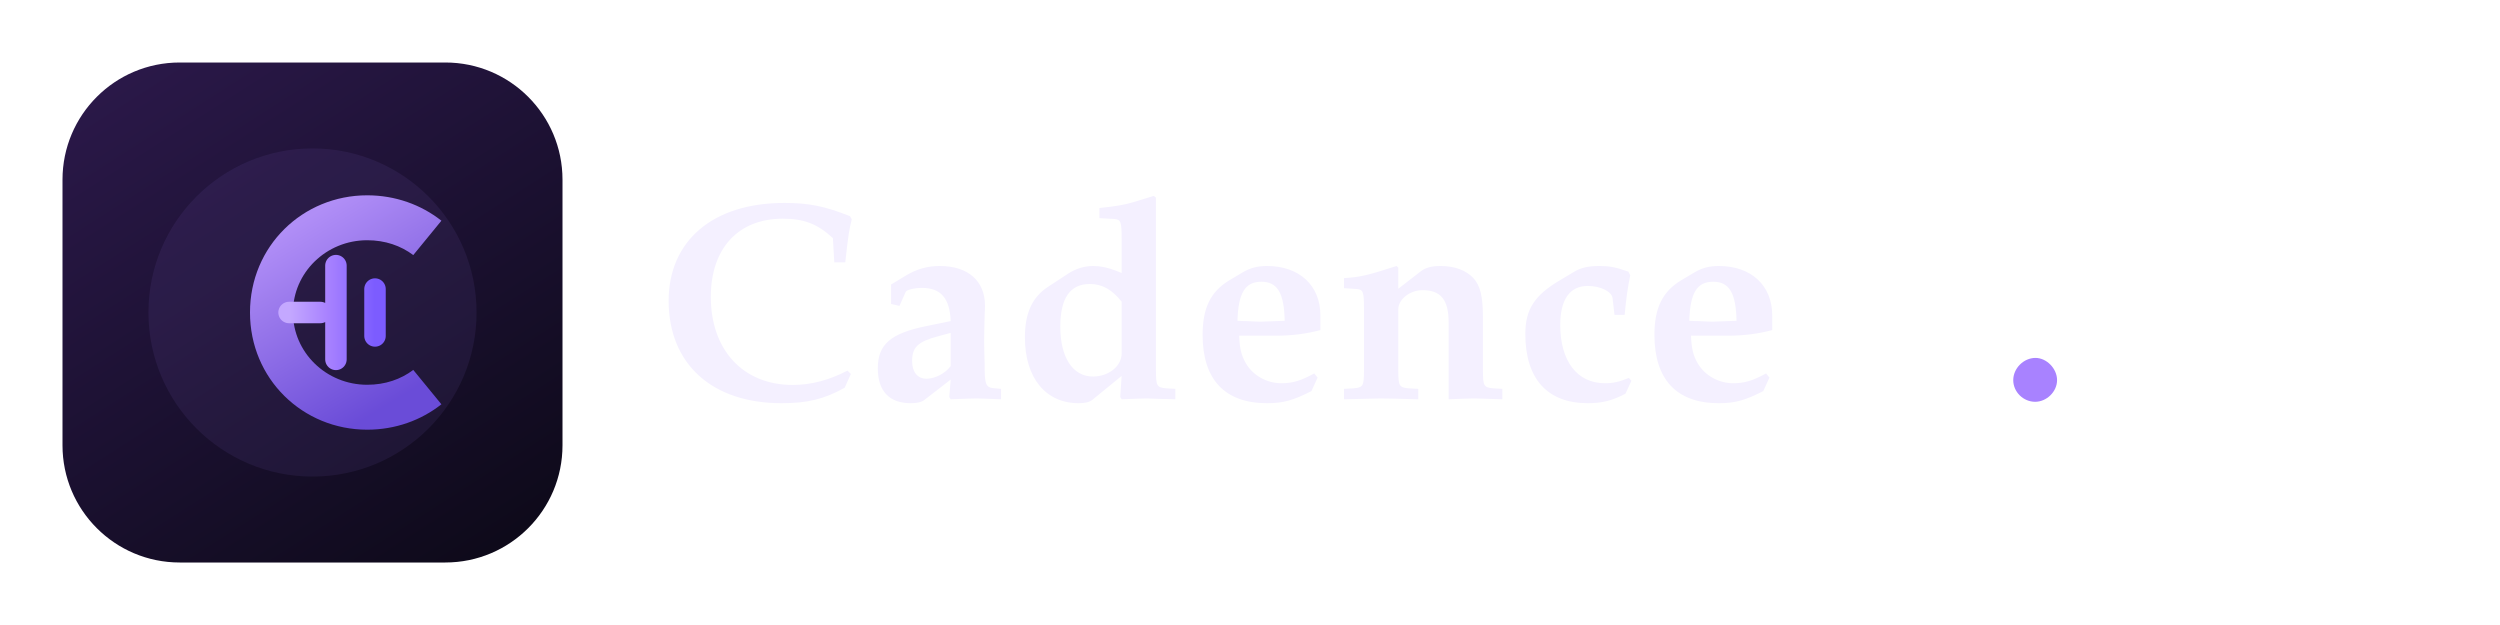
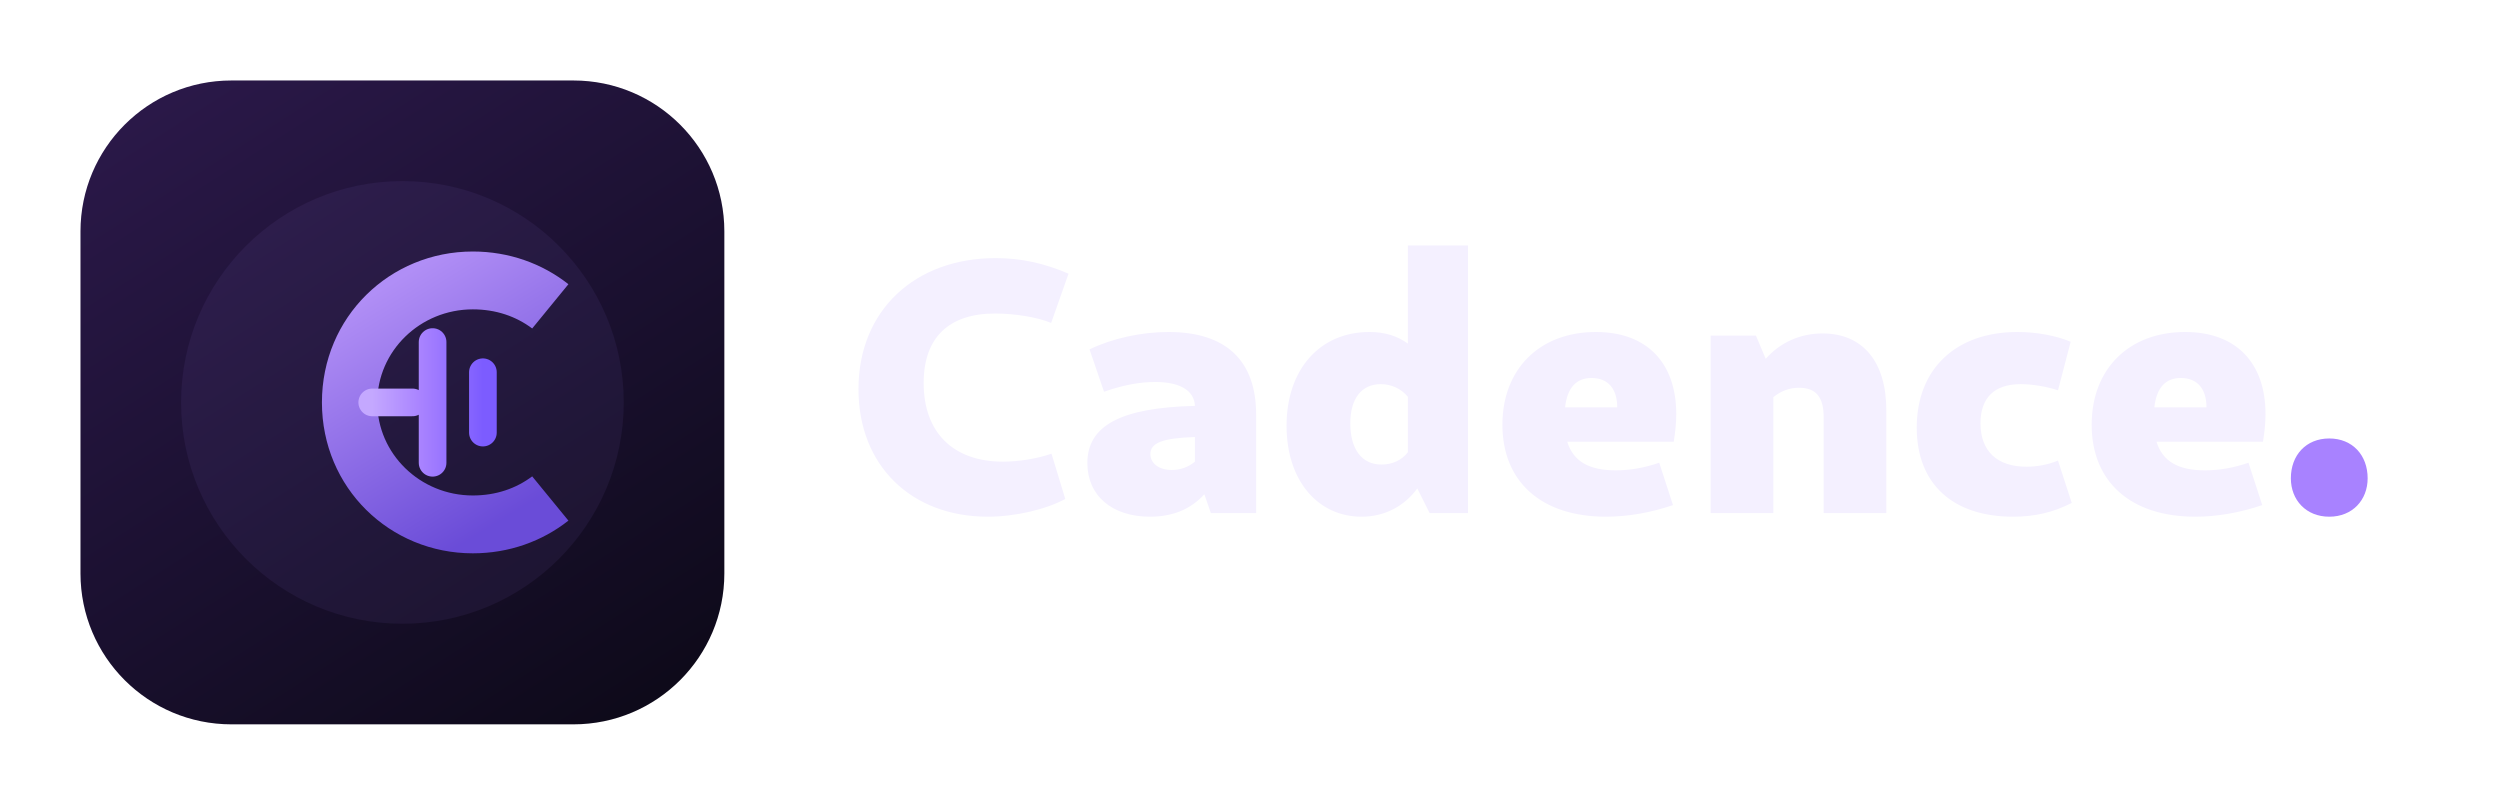
- <svg xmlns="http://www.w3.org/2000/svg" width="640" height="160" viewBox="0 0 640 160" role="img" aria-label="Cadence.">
+ <svg xmlns="http://www.w3.org/2000/svg" width="497" height="160" viewBox="0 0 497 160" role="img" aria-label="Cadence.">
  <defs>
    <linearGradient id="bg" x1="18%" y1="0%" x2="82%" y2="100%">
      <stop offset="0%" stop-color="#2A1848" />
      <stop offset="55%" stop-color="#1A102F" />
      <stop offset="100%" stop-color="#0E0A1A" />
    </linearGradient>
    <linearGradient id="pulse" x1="0%" y1="50%" x2="100%" y2="50%">
      <stop offset="0%" stop-color="#C4A8FF" />
      <stop offset="45%" stop-color="#A882FF" />
      <stop offset="100%" stop-color="#7C5CFF" />
    </linearGradient>
    <linearGradient id="facet" x1="30%" y1="10%" x2="70%" y2="90%">
      <stop offset="0%" stop-color="#B794FF" stop-opacity="0.95" />
      <stop offset="100%" stop-color="#6E4FE0" stop-opacity="0.95" />
    </linearGradient>
  </defs>
  <g transform="translate(16,16)">
    <rect width="128" height="128" rx="30" fill="url(#bg)" />
-     <circle cx="64" cy="64" r="42" fill="#A882FF" opacity="0.08" />
+     <circle cx="64" cy="64" r="44" fill="#A882FF" opacity="0.07" />
    <path fill="url(#facet)" d="M78 34c-16.5 0-30 13-30 30s13.5 30 30 30c7.2 0 13.8-2.4 19-6.5l-7.2-8.8c-3.2 2.4-7.2 3.8-11.8 3.8-10.5 0-19-8.3-19-18.5S67.5 45.5 78 45.5c4.6 0 8.6 1.4 11.8 3.8l7.2-8.8C91.8 36.4 85.2 34 78 34z" />
    <path fill="none" stroke="url(#pulse)" stroke-width="5.5" stroke-linecap="round" stroke-linejoin="round" d="M58 64h8 M70 52v24 M80 58v12" />
  </g>
-   <text x="168" y="102" fill="#F4F0FF" font-family="Iowan Old Style, Palatino Linotype, Palatino, Book Antiqua, Georgia, serif" font-size="72" font-weight="600" letter-spacing="1.5">Cadence</text>
-   <text x="512" y="102" fill="#A882FF" font-family="Iowan Old Style, Palatino Linotype, Palatino, Book Antiqua, Georgia, serif" font-size="72" font-weight="600">.</text>
+   <path fill-rule="nonzero" fill="#F4F0FF" d="M196.368 102.72C201.768 102.72 207.96 101.28 211.776 99.192L209.04 90.192C206.16 91.2 202.488 91.776 199.392 91.776C189.384 91.776 183.624 85.872 183.624 76.152C183.624 67.008 188.736 62.328 197.808 62.328C201.696 62.328 206.232 63.048 208.968 64.2L212.424 54.408C207.6 52.32 202.92 51.312 197.952 51.312C181.896 51.312 170.664 61.68 170.664 77.376C170.664 92.568 181.176 102.72 196.368 102.72ZM240.72 102H249.72V82.416C249.72 71.76 243.816 66 232.296 66C226.824 66 221.064 67.296 216.6 69.456L219.48 77.88C223.152 76.584 226.536 75.936 229.632 75.936C234.528 75.936 237.408 77.592 237.552 80.688C222.864 81.048 216.168 84.576 216.168 92.064C216.168 98.472 220.992 102.72 228.624 102.72C233.16 102.72 236.76 101.208 239.424 98.256ZM237.552 91.776C236.256 92.856 234.672 93.432 232.944 93.432C230.424 93.432 228.696 92.136 228.696 90.264C228.696 88.032 231.144 87.096 237.552 86.88ZM270.672 102.72C275.28 102.72 279.168 100.632 281.76 97.104L284.208 102H291.84V48.792H279.888V68.304C277.8 66.792 275.28 66 272.256 66C262.392 66 255.768 73.416 255.768 84.648C255.768 95.592 262.032 102.72 270.672 102.72ZM279.888 89.904C278.664 91.488 276.792 92.352 274.632 92.352C270.744 92.352 268.44 89.328 268.44 84.144C268.44 79.248 270.672 76.368 274.488 76.368C276.648 76.368 278.592 77.304 279.888 78.888ZM319.272 102.72C323.592 102.72 328.128 101.928 332.592 100.416L329.856 91.992C326.904 93 324.096 93.504 321.216 93.504C315.96 93.504 312.792 91.776 311.568 87.816H332.736C333.024 86.016 333.24 84.216 333.24 82.344C333.24 72.048 327.336 66 317.256 66C306.096 66 298.68 73.344 298.68 84.432C298.68 95.808 306.456 102.72 319.272 102.72ZM311.136 80.976C311.568 77.088 313.368 75.144 316.392 75.144C319.632 75.144 321.504 77.232 321.504 80.976ZM362.544 102H375V81.552C375 71.904 370.32 66.288 362.328 66.288C357.864 66.288 353.904 68.088 351.024 71.328L349.08 66.72H340.08V102H352.536V78.96C354.048 77.736 355.704 77.088 357.648 77.088C361.032 77.088 362.544 78.96 362.544 82.92ZM400.2 102.72C404.52 102.72 408.192 101.856 411.864 99.984L409.128 91.56C407.04 92.424 404.88 92.784 402.864 92.784C397.032 92.784 393.72 89.688 393.72 84.144C393.72 79.176 396.384 76.368 401.712 76.368C404.088 76.368 406.968 76.872 409.128 77.592L411.648 67.944C408.768 66.72 404.808 66 401.064 66C388.824 66 381.048 73.344 381.048 85.008C381.048 96.168 388.176 102.72 400.2 102.72ZM436.416 102.72C440.736 102.72 445.272 101.928 449.736 100.416L447 91.992C444.048 93 441.24 93.504 438.36 93.504C433.104 93.504 429.936 91.776 428.712 87.816H449.88C450.168 86.016 450.384 84.216 450.384 82.344C450.384 72.048 444.48 66 434.4 66C423.24 66 415.824 73.344 415.824 84.432C415.824 95.808 423.6 102.72 436.416 102.72ZM428.28 80.976C428.712 77.088 430.512 75.144 433.536 75.144C436.776 75.144 438.648 77.232 438.648 80.976Z" />
+   <path fill-rule="nonzero" fill="#A882FF" d="M463.056 102.72C467.664 102.72 470.688 99.408 470.688 95.088C470.688 90.48 467.664 87.168 463.056 87.168C458.448 87.168 455.424 90.48 455.424 95.088C455.424 99.408 458.448 102.72 463.056 102.72Z" />
</svg>
